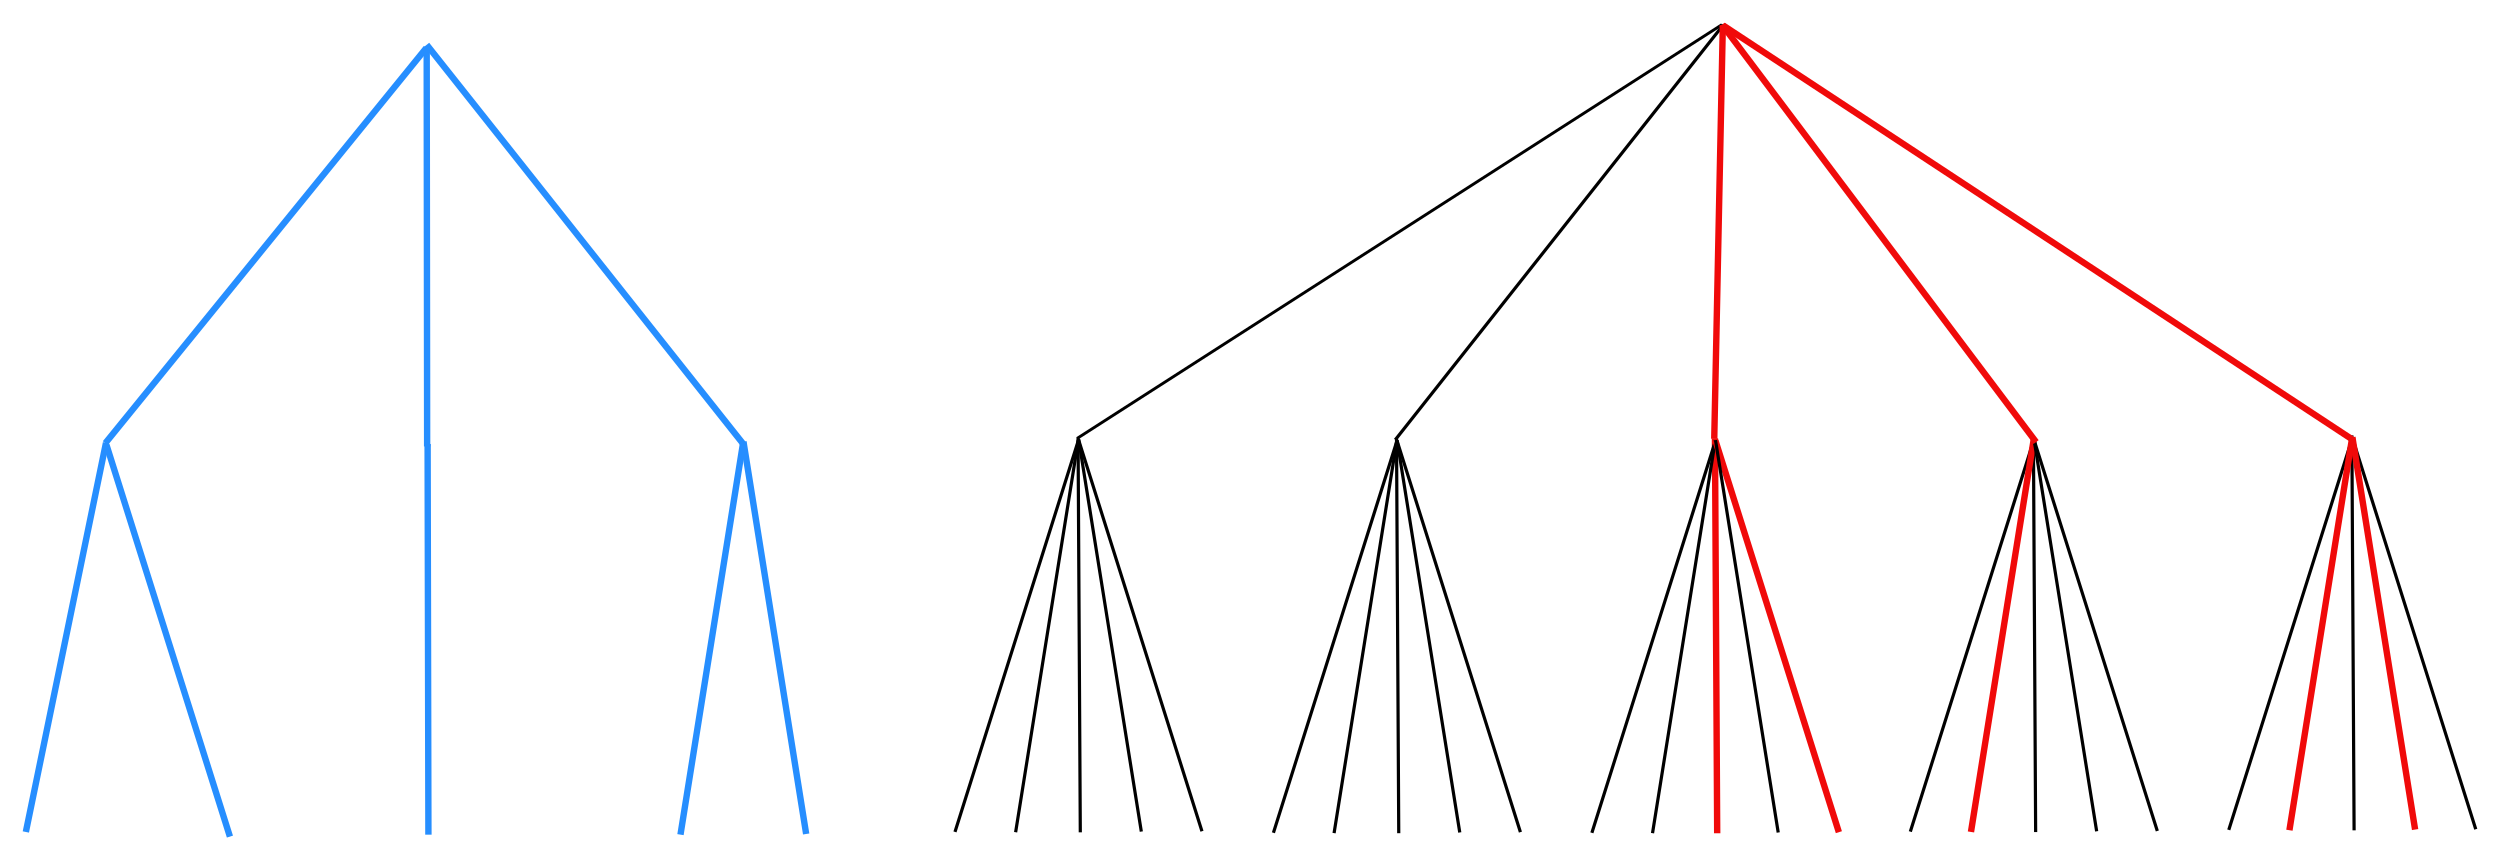
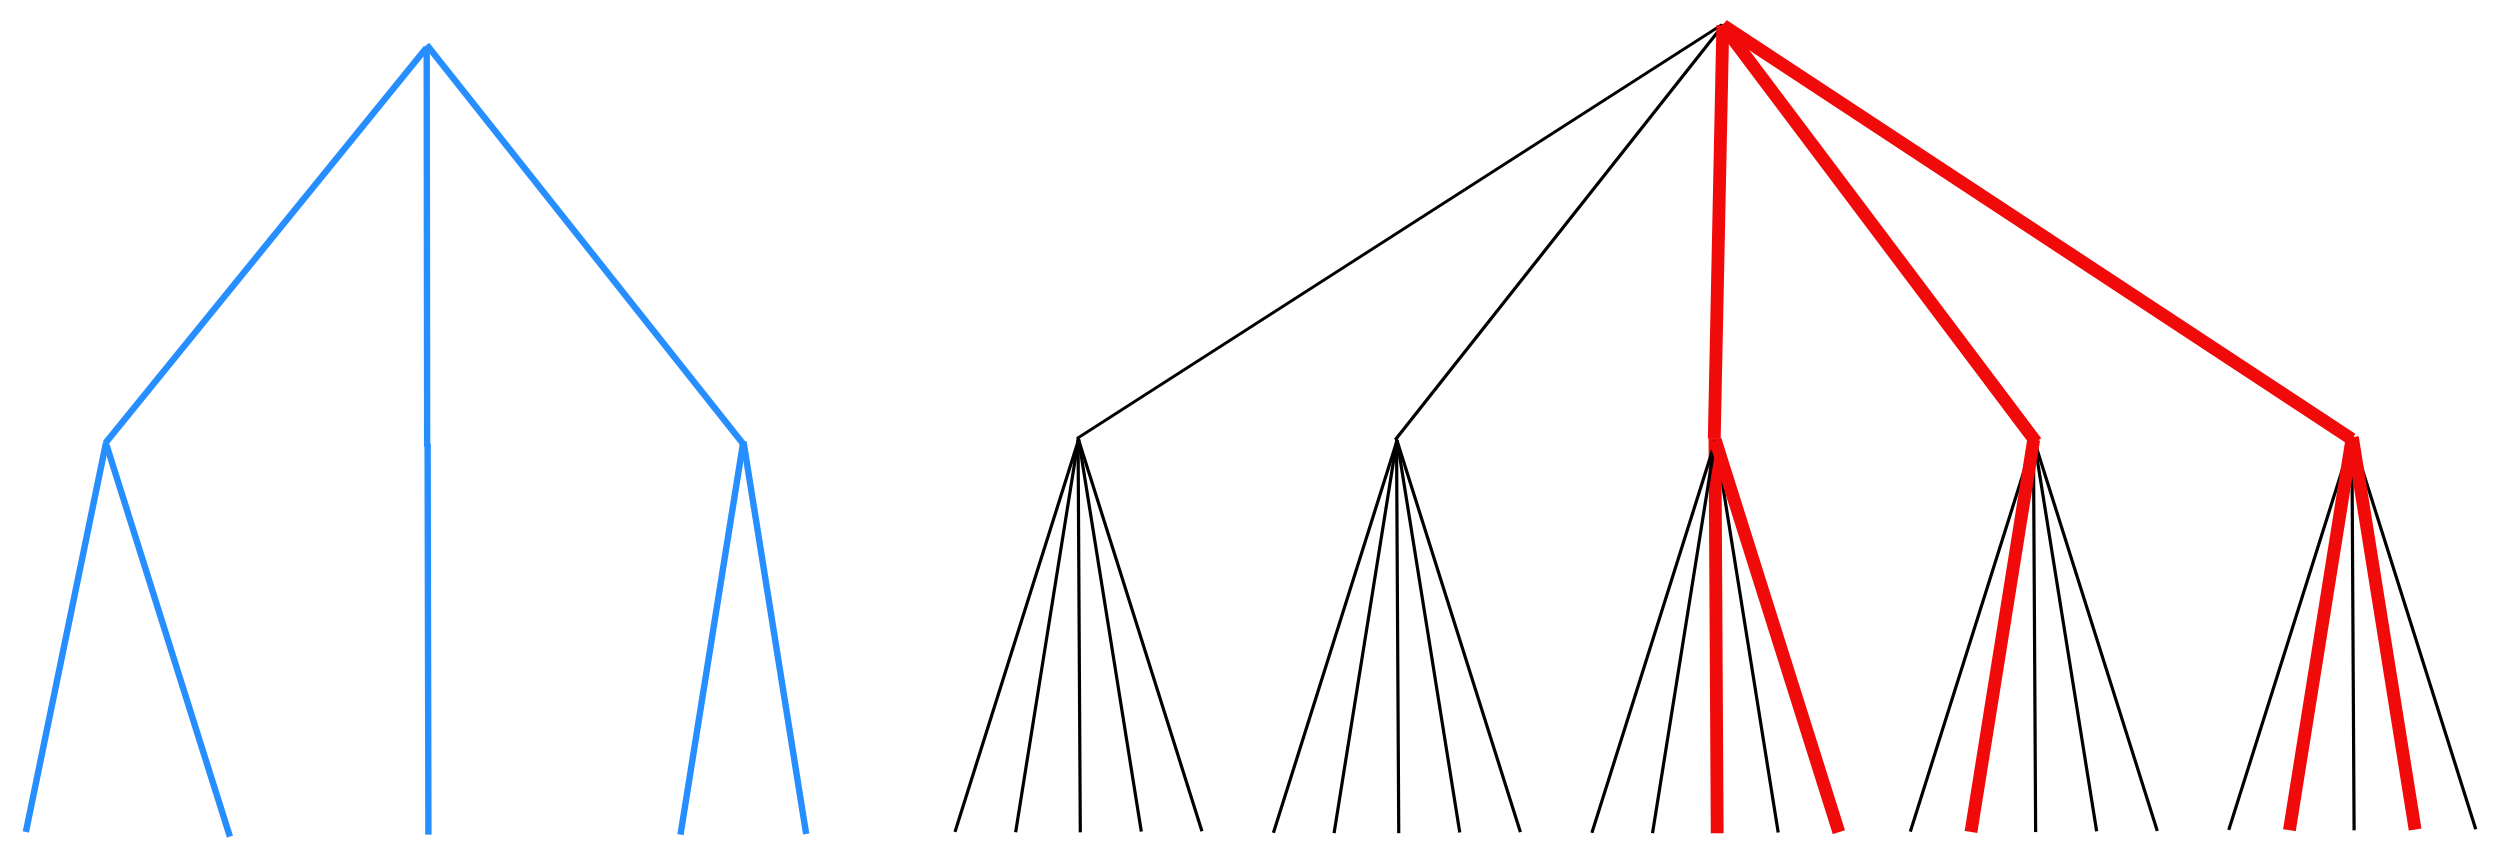
<svg xmlns="http://www.w3.org/2000/svg" width="220.17mm" height="75.763mm" viewBox="0 0 780.129 268.45" id="svg2" version="1.1">
  <defs id="defs4" />
  <g id="layer1" transform="translate(139.0803,-474.3809)">
    <path id="path4150-5-7-7-8" d="M 398.247,482.076 C 197.062,611.172 197.062,611.172 197.062,611.172" style="fill:none;fill-rule:evenodd;stroke:#000000;stroke-width:0.911;stroke-linecap:butt;stroke-linejoin:miter;stroke-miterlimit:4;stroke-dasharray:none;stroke-opacity:1" />
    <g id="g4205" transform="translate(-0.4058456,0)">
      <path style="fill:none;fill-rule:evenodd;stroke:#000000;stroke-width:1;stroke-linecap:butt;stroke-linejoin:miter;stroke-miterlimit:4;stroke-dasharray:none;stroke-opacity:1" d="m 297.11,611.143 c 0.696,123.247 0.696,123.247 0.696,123.247" id="path4150-7-5-3-0-0-3" />
      <g id="g4180">
        <path id="path4150-5-7" d="m 297.228,612.032 c -38.528,122.222 -38.528,122.222 -38.528,122.222" style="fill:none;fill-rule:evenodd;stroke:#000000;stroke-width:1;stroke-linecap:butt;stroke-linejoin:miter;stroke-miterlimit:4;stroke-dasharray:none;stroke-opacity:1" />
        <path id="path4150-7-5-3-0" d="m 297.197,611.912 c -19.572,122.444 -19.572,122.444 -19.572,122.444" style="fill:none;fill-rule:evenodd;stroke:#000000;stroke-width:1;stroke-linecap:butt;stroke-linejoin:miter;stroke-miterlimit:4;stroke-dasharray:none;stroke-opacity:1" />
      </g>
      <g id="g4180-6" transform="matrix(-1,0,0,1,594.4724,-0.2043017)">
        <path id="path4150-5-7-75" d="m 297.228,612.032 c -38.528,122.222 -38.528,122.222 -38.528,122.222" style="fill:none;fill-rule:evenodd;stroke:#000000;stroke-width:1;stroke-linecap:butt;stroke-linejoin:miter;stroke-miterlimit:4;stroke-dasharray:none;stroke-opacity:1" />
        <path id="path4150-7-5-3-0-3" d="m 297.197,611.912 c -19.572,122.444 -19.572,122.444 -19.572,122.444" style="fill:none;fill-rule:evenodd;stroke:#000000;stroke-width:1;stroke-linecap:butt;stroke-linejoin:miter;stroke-miterlimit:4;stroke-dasharray:none;stroke-opacity:1" />
      </g>
    </g>
-     <path id="path4150-7-5-3-0-0-3-1" d="m 396.076,611.159 c 0.696,123.247 0.696,123.247 0.696,123.247" style="fill:none;fill-rule:evenodd;stroke:#f00a0a;stroke-width:2;stroke-linecap:butt;stroke-linejoin:miter;stroke-miterlimit:4;stroke-dasharray:none;stroke-opacity:1" />
+     <path id="path4150-7-5-3-0-3-6" d="m 396.242,611.723 c 19.572,122.444 19.572,122.444 19.572,122.444" style="fill:none;fill-rule:evenodd;stroke:#000000;stroke-width:1;stroke-linecap:butt;stroke-linejoin:miter;stroke-miterlimit:4;stroke-dasharray:none;stroke-opacity:1" />
+     <path id="path4150-7-5-3-0-0-3-1" d="m 396.076,611.159 c 0.696,123.247 0.696,123.247 0.696,123.247" style="fill:none;fill-rule:evenodd;stroke:#f00a0a;stroke-width:4;stroke-linecap:butt;stroke-linejoin:miter;stroke-miterlimit:4;stroke-dasharray:none;stroke-opacity:1" />
    <path id="path4150-5-7-7" d="m 396.194,612.047 c -38.528,122.222 -38.528,122.222 -38.528,122.222" style="fill:none;fill-rule:evenodd;stroke:#000000;stroke-width:1;stroke-linecap:butt;stroke-linejoin:miter;stroke-miterlimit:4;stroke-dasharray:none;stroke-opacity:1" />
    <path id="path4150-7-5-3-0-0" d="m 396.163,611.927 c -19.572,122.444 -19.572,122.444 -19.572,122.444" style="fill:none;fill-rule:evenodd;stroke:#000000;stroke-width:1;stroke-linecap:butt;stroke-linejoin:miter;stroke-miterlimit:4;stroke-dasharray:none;stroke-opacity:1" />
-     <path id="path4150-5-7-75-3" d="m 396.212,611.843 c 38.528,122.222 38.528,122.222 38.528,122.222" style="fill:none;fill-rule:evenodd;stroke:#f00a0a;stroke-width:2;stroke-linecap:butt;stroke-linejoin:miter;stroke-miterlimit:4;stroke-dasharray:none;stroke-opacity:1" />
-     <path id="path4150-7-5-3-0-3-6" d="m 396.242,611.723 c 19.572,122.444 19.572,122.444 19.572,122.444" style="fill:none;fill-rule:evenodd;stroke:#000000;stroke-width:1;stroke-linecap:butt;stroke-linejoin:miter;stroke-miterlimit:4;stroke-dasharray:none;stroke-opacity:1" />
+     <path id="path4150-5-7-75-3" d="m 396.212,611.843 c 38.528,122.222 38.528,122.222 38.528,122.222" style="fill:none;fill-rule:evenodd;stroke:#f00a0a;stroke-width:4;stroke-linecap:butt;stroke-linejoin:miter;stroke-miterlimit:4;stroke-dasharray:none;stroke-opacity:1" />
    <g transform="translate(-99.77839,-0.2765186)" id="g4205-0">
      <path style="fill:none;fill-rule:evenodd;stroke:#000000;stroke-width:1;stroke-linecap:butt;stroke-linejoin:miter;stroke-miterlimit:4;stroke-dasharray:none;stroke-opacity:1" d="m 297.11,611.143 c 0.696,123.247 0.696,123.247 0.696,123.247" id="path4150-7-5-3-0-0-3-6" />
      <g id="g4180-26">
        <path id="path4150-5-7-1" d="m 297.228,612.032 c -38.528,122.222 -38.528,122.222 -38.528,122.222" style="fill:none;fill-rule:evenodd;stroke:#000000;stroke-width:1;stroke-linecap:butt;stroke-linejoin:miter;stroke-miterlimit:4;stroke-dasharray:none;stroke-opacity:1" />
        <path id="path4150-7-5-3-0-8" d="m 297.197,611.912 c -19.572,122.444 -19.572,122.444 -19.572,122.444" style="fill:none;fill-rule:evenodd;stroke:#000000;stroke-width:1;stroke-linecap:butt;stroke-linejoin:miter;stroke-miterlimit:4;stroke-dasharray:none;stroke-opacity:1" />
      </g>
      <g id="g4180-6-7" transform="matrix(-1,0,0,1,594.4724,-0.2043017)">
        <path id="path4150-5-7-75-9" d="m 297.228,612.032 c -38.528,122.222 -38.528,122.222 -38.528,122.222" style="fill:none;fill-rule:evenodd;stroke:#000000;stroke-width:1;stroke-linecap:butt;stroke-linejoin:miter;stroke-miterlimit:4;stroke-dasharray:none;stroke-opacity:1" />
        <path id="path4150-7-5-3-0-3-2" d="m 297.197,611.912 c -19.572,122.444 -19.572,122.444 -19.572,122.444" style="fill:none;fill-rule:evenodd;stroke:#000000;stroke-width:1;stroke-linecap:butt;stroke-linejoin:miter;stroke-miterlimit:4;stroke-dasharray:none;stroke-opacity:1" />
      </g>
    </g>
+     <path id="path4150-5-7-75-2" d="m 495.584,611.464 c 38.528,122.222 38.528,122.222 38.528,122.222" style="fill:none;fill-rule:evenodd;stroke:#000000;stroke-width:1;stroke-linecap:butt;stroke-linejoin:miter;stroke-miterlimit:4;stroke-dasharray:none;stroke-opacity:1" />
+     <path id="path4150-7-5-3-0-3-8" d="m 495.615,611.344 c 19.572,122.444 19.572,122.444 19.572,122.444" style="fill:none;fill-rule:evenodd;stroke:#000000;stroke-width:1;stroke-linecap:butt;stroke-linejoin:miter;stroke-miterlimit:4;stroke-dasharray:none;stroke-opacity:1" />
    <path id="path4150-7-5-3-0-0-3-3" d="m 495.449,610.78 c 0.696,123.247 0.696,123.247 0.696,123.247" style="fill:none;fill-rule:evenodd;stroke:#000000;stroke-width:1;stroke-linecap:butt;stroke-linejoin:miter;stroke-miterlimit:4;stroke-dasharray:none;stroke-opacity:1" />
    <path id="path4150-5-7-5" d="m 495.567,611.669 c -38.528,122.222 -38.528,122.222 -38.528,122.222" style="fill:none;fill-rule:evenodd;stroke:#000000;stroke-width:1;stroke-linecap:butt;stroke-linejoin:miter;stroke-miterlimit:4;stroke-dasharray:none;stroke-opacity:1" />
-     <path id="path4150-7-5-3-0-9" d="m 495.536,611.549 c -19.572,122.444 -19.572,122.444 -19.572,122.444" style="fill:none;fill-rule:evenodd;stroke:#f00a0a;stroke-width:2;stroke-linecap:butt;stroke-linejoin:miter;stroke-miterlimit:4;stroke-dasharray:none;stroke-opacity:1" />
-     <path id="path4150-5-7-75-2" d="m 495.584,611.464 c 38.528,122.222 38.528,122.222 38.528,122.222" style="fill:none;fill-rule:evenodd;stroke:#000000;stroke-width:1;stroke-linecap:butt;stroke-linejoin:miter;stroke-miterlimit:4;stroke-dasharray:none;stroke-opacity:1" />
-     <path id="path4150-7-5-3-0-3-8" d="m 495.615,611.344 c 19.572,122.444 19.572,122.444 19.572,122.444" style="fill:none;fill-rule:evenodd;stroke:#000000;stroke-width:1;stroke-linecap:butt;stroke-linejoin:miter;stroke-miterlimit:4;stroke-dasharray:none;stroke-opacity:1" />
+     <path id="path4150-7-5-3-0-9" d="m 495.536,611.549 c -19.572,122.444 -19.572,122.444 -19.572,122.444" style="fill:none;fill-rule:evenodd;stroke:#f00a0a;stroke-width:4;stroke-linecap:butt;stroke-linejoin:miter;stroke-miterlimit:4;stroke-dasharray:none;stroke-opacity:1" />
    <path id="path4150-7-5-3-0-0-3-3-7" d="m 594.822,610.239 c 0.696,123.247 0.696,123.247 0.696,123.247" style="fill:none;fill-rule:evenodd;stroke:#000000;stroke-width:1;stroke-linecap:butt;stroke-linejoin:miter;stroke-miterlimit:4;stroke-dasharray:none;stroke-opacity:1" />
    <path id="path4150-5-7-5-6" d="M 594.939,611.127 C 556.411,733.35 556.411,733.35 556.411,733.35" style="fill:none;fill-rule:evenodd;stroke:#000000;stroke-width:1;stroke-linecap:butt;stroke-linejoin:miter;stroke-miterlimit:4;stroke-dasharray:none;stroke-opacity:1" />
-     <path id="path4150-7-5-3-0-9-1" d="m 594.908,611.007 c -19.572,122.444 -19.572,122.444 -19.572,122.444" style="fill:none;fill-rule:evenodd;stroke:#f00a0a;stroke-width:2;stroke-linecap:butt;stroke-linejoin:miter;stroke-miterlimit:4;stroke-dasharray:none;stroke-opacity:1" />
+     <path id="path4150-7-5-3-0-9-1" d="m 594.908,611.007 c -19.572,122.444 -19.572,122.444 -19.572,122.444" style="fill:none;fill-rule:evenodd;stroke:#f00a0a;stroke-width:4;stroke-linecap:butt;stroke-linejoin:miter;stroke-miterlimit:4;stroke-dasharray:none;stroke-opacity:1" />
    <path id="path4150-5-7-75-2-9" d="m 594.957,610.923 c 38.528,122.222 38.528,122.222 38.528,122.222" style="fill:none;fill-rule:evenodd;stroke:#000000;stroke-width:1;stroke-linecap:butt;stroke-linejoin:miter;stroke-miterlimit:4;stroke-dasharray:none;stroke-opacity:1" />
-     <path id="path4150-7-5-3-0-3-8-3" d="m 594.987,610.803 c 19.572,122.444 19.572,122.444 19.572,122.444" style="fill:none;fill-rule:evenodd;stroke:#f00a0a;stroke-width:2;stroke-linecap:butt;stroke-linejoin:miter;stroke-miterlimit:4;stroke-dasharray:none;stroke-opacity:1" />
+     <path id="path4150-7-5-3-0-3-8-3" d="m 594.987,610.803 c 19.572,122.444 19.572,122.444 19.572,122.444" style="fill:none;fill-rule:evenodd;stroke:#f00a0a;stroke-width:4;stroke-linecap:butt;stroke-linejoin:miter;stroke-miterlimit:4;stroke-dasharray:none;stroke-opacity:1" />
    <path id="path4150-7-5-3-0-6-1" d="M 398.683,482.128 C 296.319,611.62 296.319,611.62 296.319,611.62" style="fill:none;fill-rule:evenodd;stroke:#000000;stroke-width:1;stroke-linecap:butt;stroke-linejoin:miter;stroke-miterlimit:4;stroke-dasharray:none;stroke-opacity:1" />
-     <path id="path4150-7-5-3-0-6-1-1" d="m 398.289,482.069 c 97.993,130.257 97.993,130.257 97.993,130.257" style="fill:none;fill-rule:evenodd;stroke:#f00a0a;stroke-width:2;stroke-linecap:butt;stroke-linejoin:miter;stroke-miterlimit:4;stroke-dasharray:none;stroke-opacity:1" />
-     <path id="path4150-5-7-7-8-4" d="M 398.641,482.325 C 594.831,611.428 594.831,611.428 594.831,611.428" style="fill:none;fill-rule:evenodd;stroke:#f00a0a;stroke-width:2;stroke-linecap:butt;stroke-linejoin:miter;stroke-miterlimit:4;stroke-dasharray:none;stroke-opacity:1" />
-     <path id="path4150-5-7-7-8-4-7" d="m 398.529,482.248 c -2.676,129.056 -2.676,129.056 -2.676,129.056" style="fill:none;fill-rule:evenodd;stroke:#f00a0a;stroke-width:2;stroke-linecap:butt;stroke-linejoin:miter;stroke-miterlimit:4;stroke-dasharray:none;stroke-opacity:1" />
+     <path id="path4150-7-5-3-0-6-1-1" d="m 398.289,482.069 c 97.993,130.257 97.993,130.257 97.993,130.257" style="fill:none;fill-rule:evenodd;stroke:#f00a0a;stroke-width:4;stroke-linecap:butt;stroke-linejoin:miter;stroke-miterlimit:4;stroke-dasharray:none;stroke-opacity:1" />
+     <path id="path4150-5-7-7-8-4" d="M 398.641,482.325 C 594.831,611.428 594.831,611.428 594.831,611.428" style="fill:none;fill-rule:evenodd;stroke:#f00a0a;stroke-width:4;stroke-linecap:butt;stroke-linejoin:miter;stroke-miterlimit:4;stroke-dasharray:none;stroke-opacity:1" />
+     <path id="path4150-5-7-7-8-4-7" d="m 398.529,482.248 c -2.676,129.056 -2.676,129.056 -2.676,129.056" style="fill:none;fill-rule:evenodd;stroke:#f00a0a;stroke-width:4;stroke-linecap:butt;stroke-linejoin:miter;stroke-miterlimit:4;stroke-dasharray:none;stroke-opacity:1" />
    <g id="g4265">
      <g id="g4275" transform="translate(-54.28571,81.42857)" style="stroke:#268eff;stroke-opacity:1">
        <path id="path4150-7-5-3-0-0-3-1-3" d="M -51.711,531.108 -76.729,652.57" style="fill:none;fill-rule:evenodd;stroke:#268eff;stroke-width:2;stroke-linecap:butt;stroke-linejoin:miter;stroke-miterlimit:4;stroke-dasharray:none;stroke-opacity:1" />
        <path id="path4150-5-7-75-3-6" d="m -51.576,531.793 c 38.528,122.222 38.528,122.222 38.528,122.222" style="fill:none;fill-rule:evenodd;stroke:#268eff;stroke-width:2;stroke-linecap:butt;stroke-linejoin:miter;stroke-miterlimit:4;stroke-dasharray:none;stroke-opacity:1" />
        <path id="path4150-7-5-3-0-9-7" d="M 48.642,531.498 48.891,653.406" style="fill:none;fill-rule:evenodd;stroke:#268eff;stroke-width:2;stroke-linecap:butt;stroke-linejoin:miter;stroke-miterlimit:4;stroke-dasharray:none;stroke-opacity:1" />
        <path id="path4150-7-5-3-0-9-1-5" d="M 147.121,530.957 C 127.549,653.401 127.549,653.401 127.549,653.401" style="fill:none;fill-rule:evenodd;stroke:#268eff;stroke-width:2;stroke-linecap:butt;stroke-linejoin:miter;stroke-miterlimit:4;stroke-dasharray:none;stroke-opacity:1" />
        <path id="path4150-7-5-3-0-3-8-3-3" d="m 147.2,530.753 c 19.572,122.444 19.572,122.444 19.572,122.444" style="fill:none;fill-rule:evenodd;stroke:#268eff;stroke-width:2;stroke-linecap:butt;stroke-linejoin:miter;stroke-miterlimit:4;stroke-dasharray:none;stroke-opacity:1" />
        <path id="path4150-7-5-3-0-6-1-1-5" d="m 48.359,408.447 0.136,123.829" style="fill:none;fill-rule:evenodd;stroke:#268eff;stroke-width:2;stroke-linecap:butt;stroke-linejoin:miter;stroke-miterlimit:4;stroke-dasharray:none;stroke-opacity:1" />
        <path id="path4150-5-7-7-8-4-6" d="M 48.354,406.917 147.043,531.378" style="fill:none;fill-rule:evenodd;stroke:#268eff;stroke-width:2;stroke-linecap:butt;stroke-linejoin:miter;stroke-miterlimit:4;stroke-dasharray:none;stroke-opacity:1" />
        <path id="path4150-5-7-7-8-4-7-2" d="M 48.242,407.912 -51.934,531.254" style="fill:none;fill-rule:evenodd;stroke:#268eff;stroke-width:2;stroke-linecap:butt;stroke-linejoin:miter;stroke-miterlimit:4;stroke-dasharray:none;stroke-opacity:1" />
      </g>
    </g>
  </g>
</svg>
